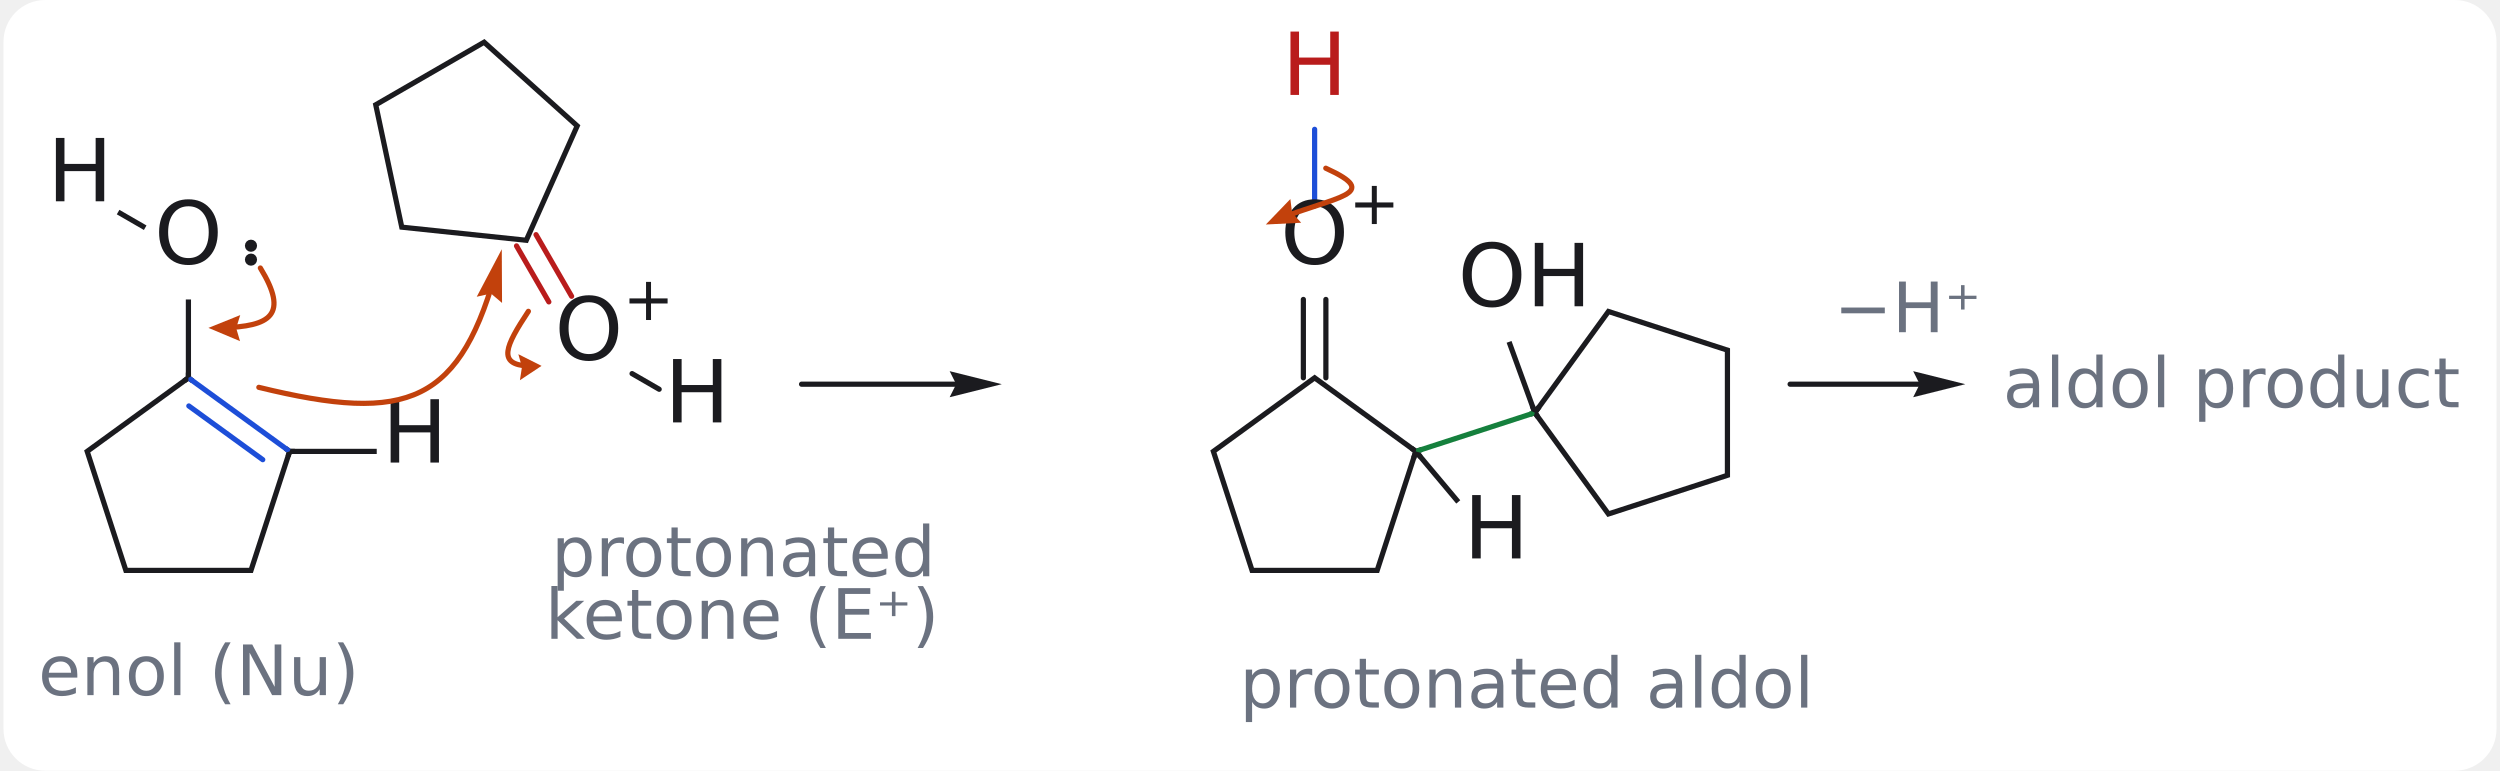
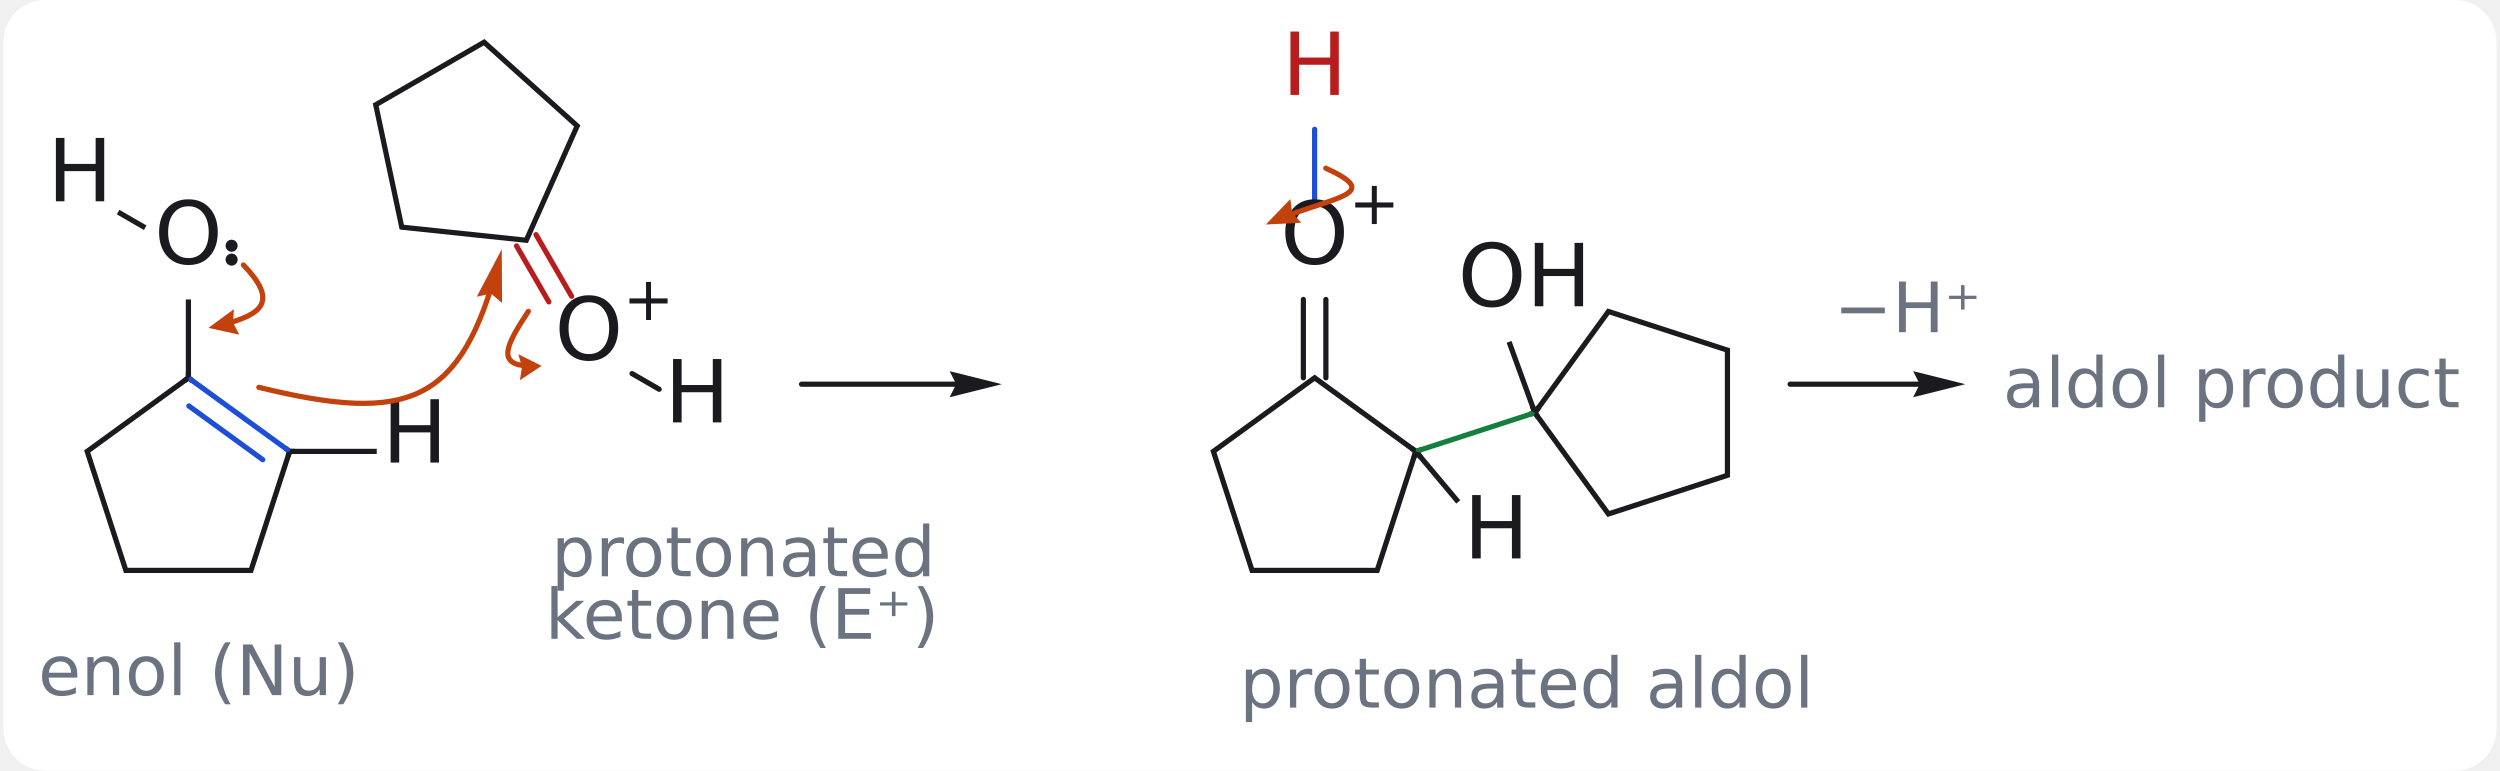
<svg xmlns="http://www.w3.org/2000/svg" viewBox="-62.067 -154.151 836.758 258.684" width="519" height="160">
  <style>.c-ink.fill{fill:#1b1b1f}.c-ink.stroke{stroke:#1b1b1f}.c-arrow.fill{fill:#c2410c}.c-arrow.stroke{stroke:#c2410c}.c-nu.fill{fill:#1d4ed8}.c-nu.stroke{stroke:#1d4ed8}.c-el.fill{fill:#b91c1c}.c-el.stroke{stroke:#b91c1c}.c-good.fill{fill:#15803d}.c-good.stroke{stroke:#15803d}.c-muted.fill{fill:#6b7280}.c-muted.stroke{stroke:#6b7280}.card{fill:#ffffff}@media (prefers-color-scheme: dark){.c-ink.fill{fill:#e6e6ea}.c-ink.stroke{stroke:#e6e6ea}.c-arrow.fill{fill:#ff9f5a}.c-arrow.stroke{stroke:#ff9f5a}.c-nu.fill{fill:#8ab4ff}.c-nu.stroke{stroke:#8ab4ff}.c-el.fill{fill:#ff8a8a}.c-el.stroke{stroke:#ff8a8a}.c-good.fill{fill:#6ee7a0}.c-good.stroke{stroke:#6ee7a0}.c-muted.fill{fill:#9ca3af}.c-muted.stroke{stroke:#9ca3af}.card{fill:#1e1e1e}}</style>
  <rect class="card" x="-62.067" y="-154.151" width="836.758" height="258.684" rx="14" />
  <path class="c-nu stroke" d="M0.142 -17.893 L24.947 0.136 " fill="none" stroke-width="1.75" stroke-linecap="round" stroke-linejoin="round" />
  <path class="c-el stroke" d="M116.674 -75.39 L128.611 -54.715 " fill="none" stroke-width="1.75" stroke-linecap="round" stroke-linejoin="round" />
  <path class="c-el stroke" d="M110.126 -71.61 L120.972 -52.825 " fill="none" stroke-width="1.75" stroke-linecap="round" stroke-linejoin="round" />
  <line class="c-ink stroke" x1="148.908" y1="-28.752" x2="158.002" y2="-23.501" stroke-width="1.75" stroke-linecap="round" />
  <line class="c-ink stroke" x1="374.22" y1="-27.342" x2="374.22" y2="-53.645" stroke-width="1.75" stroke-linecap="round" />
  <line class="c-ink stroke" x1="381.78" y1="-27.342" x2="381.78" y2="-53.645" stroke-width="1.75" stroke-linecap="round" />
  <path class="c-nu stroke" d="M378 -85.039 L378 -110.744 " fill="none" stroke-width="1.75" stroke-linecap="round" stroke-linejoin="round" />
  <path class="c-ink fill stroke" d="M-0.875 -27.788 L-1.93 -27.021 L-0.901 -25.605 L0 -26.26 L0 -27.342 Z M0 -26.26 L0.901 -25.605 L1.93 -27.021 L0.875 -27.788 L0 -27.342 Z M0.875 -27.788 L0.875 -29.092 L-0.875 -29.092 L-0.875 -27.788 L0 -27.342 Z " stroke-width="0" stroke-linecap="round" stroke-linejoin="round" />
  <path class="c-ink fill stroke" d="M32.949 -2.312 L32.605 -1.252 L34.269 -0.711 L34.614 -1.771 L33.978 -2.646 Z M34.262 -3.521 L33.077 -4.383 L32.048 -2.967 L32.949 -2.312 L33.978 -2.646 Z M34.614 -1.771 L35.728 -1.771 L35.728 -3.521 L34.262 -3.521 L33.978 -2.646 Z " stroke-width="0" stroke-linecap="round" stroke-linejoin="round" />
  <path class="c-ink fill stroke" d="M410.949 -2.312 L410.388 -0.583 L412.052 -0.042 L412.322 -0.875 L411.978 -2.646 Z M412.132 -3.616 L411.077 -4.383 L410.048 -2.967 L410.949 -2.312 L411.978 -2.646 Z M413.482 -2.215 L414.315 -2.485 L413.774 -4.15 L412.132 -3.616 L411.978 -2.646 Z M412.322 -0.875 L412.885 -0.204 L414.225 -1.33 L413.482 -2.215 L411.978 -2.646 Z " stroke-width="0" stroke-linecap="round" stroke-linejoin="round" />
  <path class="c-ink fill stroke" d="M450.788 -16.176 L449.956 -15.906 L450.497 -14.241 L451.586 -14.595 L451.92 -15.624 Z M452.18 -17.47 L451.88 -18.292 L450.236 -17.693 L450.788 -16.176 L451.92 -15.624 Z M451.586 -14.595 L452.241 -13.694 L453.657 -14.723 L453.002 -15.624 L451.92 -15.624 Z M453.002 -15.624 L454.11 -17.148 L452.694 -18.177 L452.18 -17.47 L451.92 -15.624 Z " stroke-width="0" stroke-linecap="round" stroke-linejoin="round" />
  <path class="c-ink fill stroke" d="M-0.875 -27.788 L-35.007 -2.98 L-32.949 -2.312 L0 -26.26 L0 -27.342 Z M-35.007 -2.98 L-21.636 38.171 L-20.364 36.421 L-32.949 -2.312 Z M-21.636 38.171 L21.636 38.171 L20.364 36.421 L-20.364 36.421 Z M21.636 38.171 L34.614 -1.771 L33.978 -2.646 L32.949 -2.312 L20.364 36.421 Z M0.875 -27.788 L0.875 -53.645 L-0.875 -53.645 L-0.875 -27.788 L0 -27.342 Z M-14.07 -78.476 L-23.164 -83.727 L-24.039 -82.211 L-14.945 -76.96 Z M34.614 -1.771 L63.208 -1.771 L63.208 -3.521 L34.262 -3.521 L33.978 -2.646 Z M113.941 -72.563 L131.552 -112.113 L129.436 -111.663 L112.859 -74.437 Z M131.552 -112.113 L99.359 -141.061 L99.133 -138.911 L129.436 -111.663 Z M99.359 -141.061 L61.886 -119.426 L63.862 -118.546 L99.133 -138.911 Z M61.886 -119.426 L70.886 -77.107 L72.334 -78.713 L63.862 -118.546 Z M70.886 -77.107 L113.941 -72.563 L112.859 -74.437 L72.334 -78.713 Z M378 -28.424 L342.993 -2.98 L345.051 -2.312 L378 -26.26 Z M342.993 -2.98 L356.364 38.171 L357.636 36.421 L345.051 -2.312 Z M356.364 38.171 L399.636 38.171 L398.364 36.421 L357.636 36.421 Z M399.636 38.171 L412.322 -0.875 L411.978 -2.646 L410.949 -2.312 L398.364 36.421 Z M378 -26.26 L410.949 -2.312 L411.978 -2.646 L412.132 -3.616 L378 -28.424 Z M412.322 -0.875 L425.544 14.876 L426.884 13.751 L413.482 -2.215 L411.978 -2.646 Z M452.18 -17.47 L444.089 -39.706 L442.445 -39.108 L450.788 -16.176 L451.92 -15.624 Z M451.586 -14.595 L476.282 19.383 L476.95 17.325 L453.002 -15.624 L451.92 -15.624 Z M476.282 19.383 L517.433 6.012 L515.683 4.74 L476.95 17.325 Z M517.433 6.012 L517.433 -37.26 L515.683 -35.988 L515.683 4.74 Z M517.433 -37.26 L476.282 -50.631 L476.95 -48.573 L515.683 -35.988 Z M476.282 -50.631 L452.18 -17.47 L451.92 -15.624 L453.002 -15.624 L476.95 -48.573 Z " stroke-width="0" stroke-linecap="round" stroke-linejoin="round" />
  <path class="c-nu fill stroke" d="M0 -26.26 L32.949 -2.312 L33.978 -2.646 L34.262 -3.521 L0.875 -27.788 L0 -27.342 Z " stroke-width="0" stroke-linecap="round" stroke-linejoin="round" />
  <path class="c-good fill stroke" d="M413.482 -2.215 L451.586 -14.595 L451.92 -15.624 L450.788 -16.176 L412.132 -3.616 L411.978 -2.646 Z " stroke-width="0" stroke-linecap="round" stroke-linejoin="round" />
  <text class="c-ink fill" xml:space="preserve" x="-11.479" y="-85.798" font-family="DejaVu Sans, Noto Sans CJK KR, Noto Sans CJK JP, sans-serif" font-size="29.167" font-weight="normal" font-style="normal" text-decoration="none" dominant-baseline="text-before-edge">O</text>
-   <path class="c-ink fill stroke" d="M21 -68.175 C21.644 -68.175 22.167 -67.653 22.167 -67.009 C22.167 -66.364 21.644 -65.842 21 -65.842 C20.356 -65.842 19.833 -66.364 19.833 -67.009 C19.833 -67.653 20.356 -68.175 21 -68.175 Z " stroke-width="1.75" stroke-linecap="round" stroke-linejoin="round" />
-   <path class="c-ink fill stroke" d="M21 -72.842 C21.644 -72.842 22.167 -72.32 22.167 -71.675 C22.167 -71.031 21.644 -70.509 21 -70.509 C20.356 -70.509 19.833 -71.031 19.833 -71.675 C19.833 -72.32 20.356 -72.842 21 -72.842 Z " stroke-width="1.75" stroke-linecap="round" stroke-linejoin="round" />
+   <path class="c-ink fill stroke" d="M14.5 -68.175 C15.144 -68.175 15.667 -67.653 15.667 -67.009 C15.667 -66.364 15.144 -65.842 14.5 -65.842 C13.856 -65.842 13.333 -66.364 13.333 -67.009 C13.333 -67.653 13.856 -68.175 14.5 -68.175 Z " stroke-width="1.75" stroke-linecap="round" stroke-linejoin="round" />
+   <path class="c-ink fill stroke" d="M14.5 -72.842 C15.144 -72.842 15.667 -72.32 15.667 -71.675 C15.667 -71.031 15.144 -70.509 14.5 -70.509 C13.856 -70.509 13.333 -71.031 13.333 -71.675 C13.333 -72.32 13.856 -72.842 14.5 -72.842 Z " stroke-width="1.75" stroke-linecap="round" stroke-linejoin="round" />
  <text class="c-ink fill" xml:space="preserve" x="-47.338" y="-106.784" font-family="DejaVu Sans, Noto Sans CJK KR, Noto Sans CJK JP, sans-serif" font-size="29.167" font-weight="normal" font-style="normal" text-decoration="none" dominant-baseline="text-before-edge">H</text>
  <text class="c-ink fill" xml:space="preserve" x="65.012" y="-19.088" font-family="DejaVu Sans, Noto Sans CJK KR, Noto Sans CJK JP, sans-serif" font-size="29.167" font-weight="normal" font-style="normal" text-decoration="none" dominant-baseline="text-before-edge">H</text>
  <text class="c-ink fill" xml:space="preserve" x="122.921" y="-53.584" font-family="DejaVu Sans, Noto Sans CJK KR, Noto Sans CJK JP, sans-serif" font-size="29.167" font-weight="normal" font-style="normal" text-decoration="none" dominant-baseline="text-before-edge">O</text>
  <text class="c-ink fill" xml:space="preserve" x="145.879" y="-60.876" font-family="DejaVu Sans, Noto Sans CJK KR, Noto Sans CJK JP, sans-serif" font-size="20.417" font-weight="normal" font-style="normal" text-decoration="none" dominant-baseline="text-before-edge">+</text>
  <text class="c-ink fill" xml:space="preserve" x="159.806" y="-32.57" font-family="DejaVu Sans, Noto Sans CJK KR, Noto Sans CJK JP, sans-serif" font-size="29.167" font-weight="normal" font-style="normal" text-decoration="none" dominant-baseline="text-before-edge">H</text>
  <text class="c-ink fill" xml:space="preserve" x="366.521" y="-85.798" font-family="DejaVu Sans, Noto Sans CJK KR, Noto Sans CJK JP, sans-serif" font-size="29.167" font-weight="normal" font-style="normal" text-decoration="none" dominant-baseline="text-before-edge">O</text>
  <text class="c-ink fill" xml:space="preserve" x="389.479" y="-93.09" font-family="DejaVu Sans, Noto Sans CJK KR, Noto Sans CJK JP, sans-serif" font-size="20.417" font-weight="normal" font-style="normal" text-decoration="none" dominant-baseline="text-before-edge">+</text>
  <text class="c-el fill" xml:space="preserve" x="367.034" y="-142.484" font-family="DejaVu Sans, Noto Sans CJK KR, Noto Sans CJK JP, sans-serif" font-size="29.167" font-weight="normal" font-style="normal" text-decoration="none" dominant-baseline="text-before-edge">H</text>
  <text class="c-ink fill" xml:space="preserve" x="428.018" y="13.084" font-family="DejaVu Sans, Noto Sans CJK KR, Noto Sans CJK JP, sans-serif" font-size="29.167" font-weight="normal" font-style="normal" text-decoration="none" dominant-baseline="text-before-edge">H</text>
  <text class="c-ink fill" xml:space="preserve" x="426.077" y="-71.56" font-family="DejaVu Sans, Noto Sans CJK KR, Noto Sans CJK JP, sans-serif" font-size="29.167" font-weight="normal" font-style="normal" text-decoration="none" dominant-baseline="text-before-edge">OH</text>
  <path class="c-ink stroke" d="M205.8 -25.2 L268.625 -25.2 " fill="none" stroke-width="1.75" stroke-linecap="round" stroke-linejoin="round" />
  <path class="c-ink fill stroke" d="M273 -25.2 L255.5 -29.575 L257.688 -25.2 L255.5 -20.825 Z " stroke-width="0" stroke-linecap="round" stroke-linejoin="round" />
  <path class="c-ink stroke" d="M537.6 -25.2 L592.025 -25.2 " fill="none" stroke-width="1.75" stroke-linecap="round" stroke-linejoin="round" />
  <path class="c-ink fill stroke" d="M596.4 -25.2 L578.9 -29.575 L581.087 -25.2 L578.9 -20.825 Z " stroke-width="0" stroke-linecap="round" stroke-linejoin="round" />
-   <path class="c-arrow stroke" d="M24.147 -64.196 C33.734 -48.519 27.733 -44.529 11.095 -44.13 " fill="none" stroke-width="1.75" stroke-linecap="round" stroke-linejoin="round" />
-   <path class="c-arrow fill stroke" d="M6.72 -44.1 L17.326 -39.643 L16.03 -44.028 L17.393 -48.393 Z " stroke-width="0" stroke-linecap="round" stroke-linejoin="round" />
+   <path class="c-arrow stroke" d="M18.464 -65.211 C29.951 -53.238 25.433 -48.636 10.987 -45.07 " fill="none" stroke-width="1.75" stroke-linecap="round" stroke-linejoin="round" />
+   <path class="c-arrow fill stroke" d="M6.72 -44.1 L17.078 -41.816 L14.993 -45.847 L15.27 -50.377 Z " stroke-width="0" stroke-linecap="round" stroke-linejoin="round" />
  <path class="c-arrow stroke" d="M23.639 -24.143 C73.828 -11.863 91.546 -18.471 104.102 -66.263 " fill="none" stroke-width="1.75" stroke-linecap="round" stroke-linejoin="round" />
  <path class="c-arrow fill stroke" d="M105.178 -70.507 L96.769 -54.549 L101.538 -55.634 L105.268 -52.469 Z " stroke-width="0" stroke-linecap="round" stroke-linejoin="round" />
  <path class="c-arrow stroke" d="M114.105 -49.659 C106.396 -37.983 103.516 -31.802 114.15 -31.291 " fill="none" stroke-width="1.75" stroke-linecap="round" stroke-linejoin="round" />
  <path class="c-arrow fill stroke" d="M118.524 -31.35 L110.741 -35.265 L111.944 -30.955 L111.266 -26.531 Z " stroke-width="0" stroke-linecap="round" stroke-linejoin="round" />
  <path class="c-arrow stroke" d="M381.75 -97.692 C401.193 -88.854 384.848 -88.287 365.643 -80.521 " fill="none" stroke-width="1.75" stroke-linecap="round" stroke-linejoin="round" />
  <path class="c-arrow fill stroke" d="M361.621 -78.798 L373.485 -79.385 L370.418 -82.797 L369.864 -87.351 Z " stroke-width="0" stroke-linecap="round" stroke-linejoin="round" />
  <text class="c-muted fill" xml:space="preserve" x="-50.4" y="63" font-family="DejaVu Sans, Noto Sans CJK KR, Noto Sans CJK JP, sans-serif" font-size="23.333" font-weight="normal" font-style="normal" text-decoration="none" dominant-baseline="text-before-edge">enol (Nu)</text>
  <text class="c-muted fill" xml:space="preserve" x="121.8" y="23.1" font-family="DejaVu Sans, Noto Sans CJK KR, Noto Sans CJK JP, sans-serif" font-size="23.333" font-weight="normal" font-style="normal" text-decoration="none" dominant-baseline="text-before-edge">protonated</text>
  <text class="c-muted fill" xml:space="preserve" x="119.7" y="44.1" font-family="DejaVu Sans, Noto Sans CJK KR, Noto Sans CJK JP, sans-serif" font-size="23.333" font-weight="normal" font-style="normal" text-decoration="none" dominant-baseline="text-before-edge">ketone (E⁺)</text>
  <text class="c-muted fill" xml:space="preserve" x="552.3" y="-58.8" font-family="DejaVu Sans, Noto Sans CJK KR, Noto Sans CJK JP, sans-serif" font-size="23.333" font-weight="normal" font-style="normal" text-decoration="none" dominant-baseline="text-before-edge">−H⁺</text>
  <text class="c-muted fill" xml:space="preserve" x="609" y="-33.6" font-family="DejaVu Sans, Noto Sans CJK KR, Noto Sans CJK JP, sans-serif" font-size="23.333" font-weight="normal" font-style="normal" text-decoration="none" dominant-baseline="text-before-edge">aldol product</text>
  <text class="c-muted fill" xml:space="preserve" x="352.8" y="67.2" font-family="DejaVu Sans, Noto Sans CJK KR, Noto Sans CJK JP, sans-serif" font-size="23.333" font-weight="normal" font-style="normal" text-decoration="none" dominant-baseline="text-before-edge">protonated aldol</text>
</svg>
